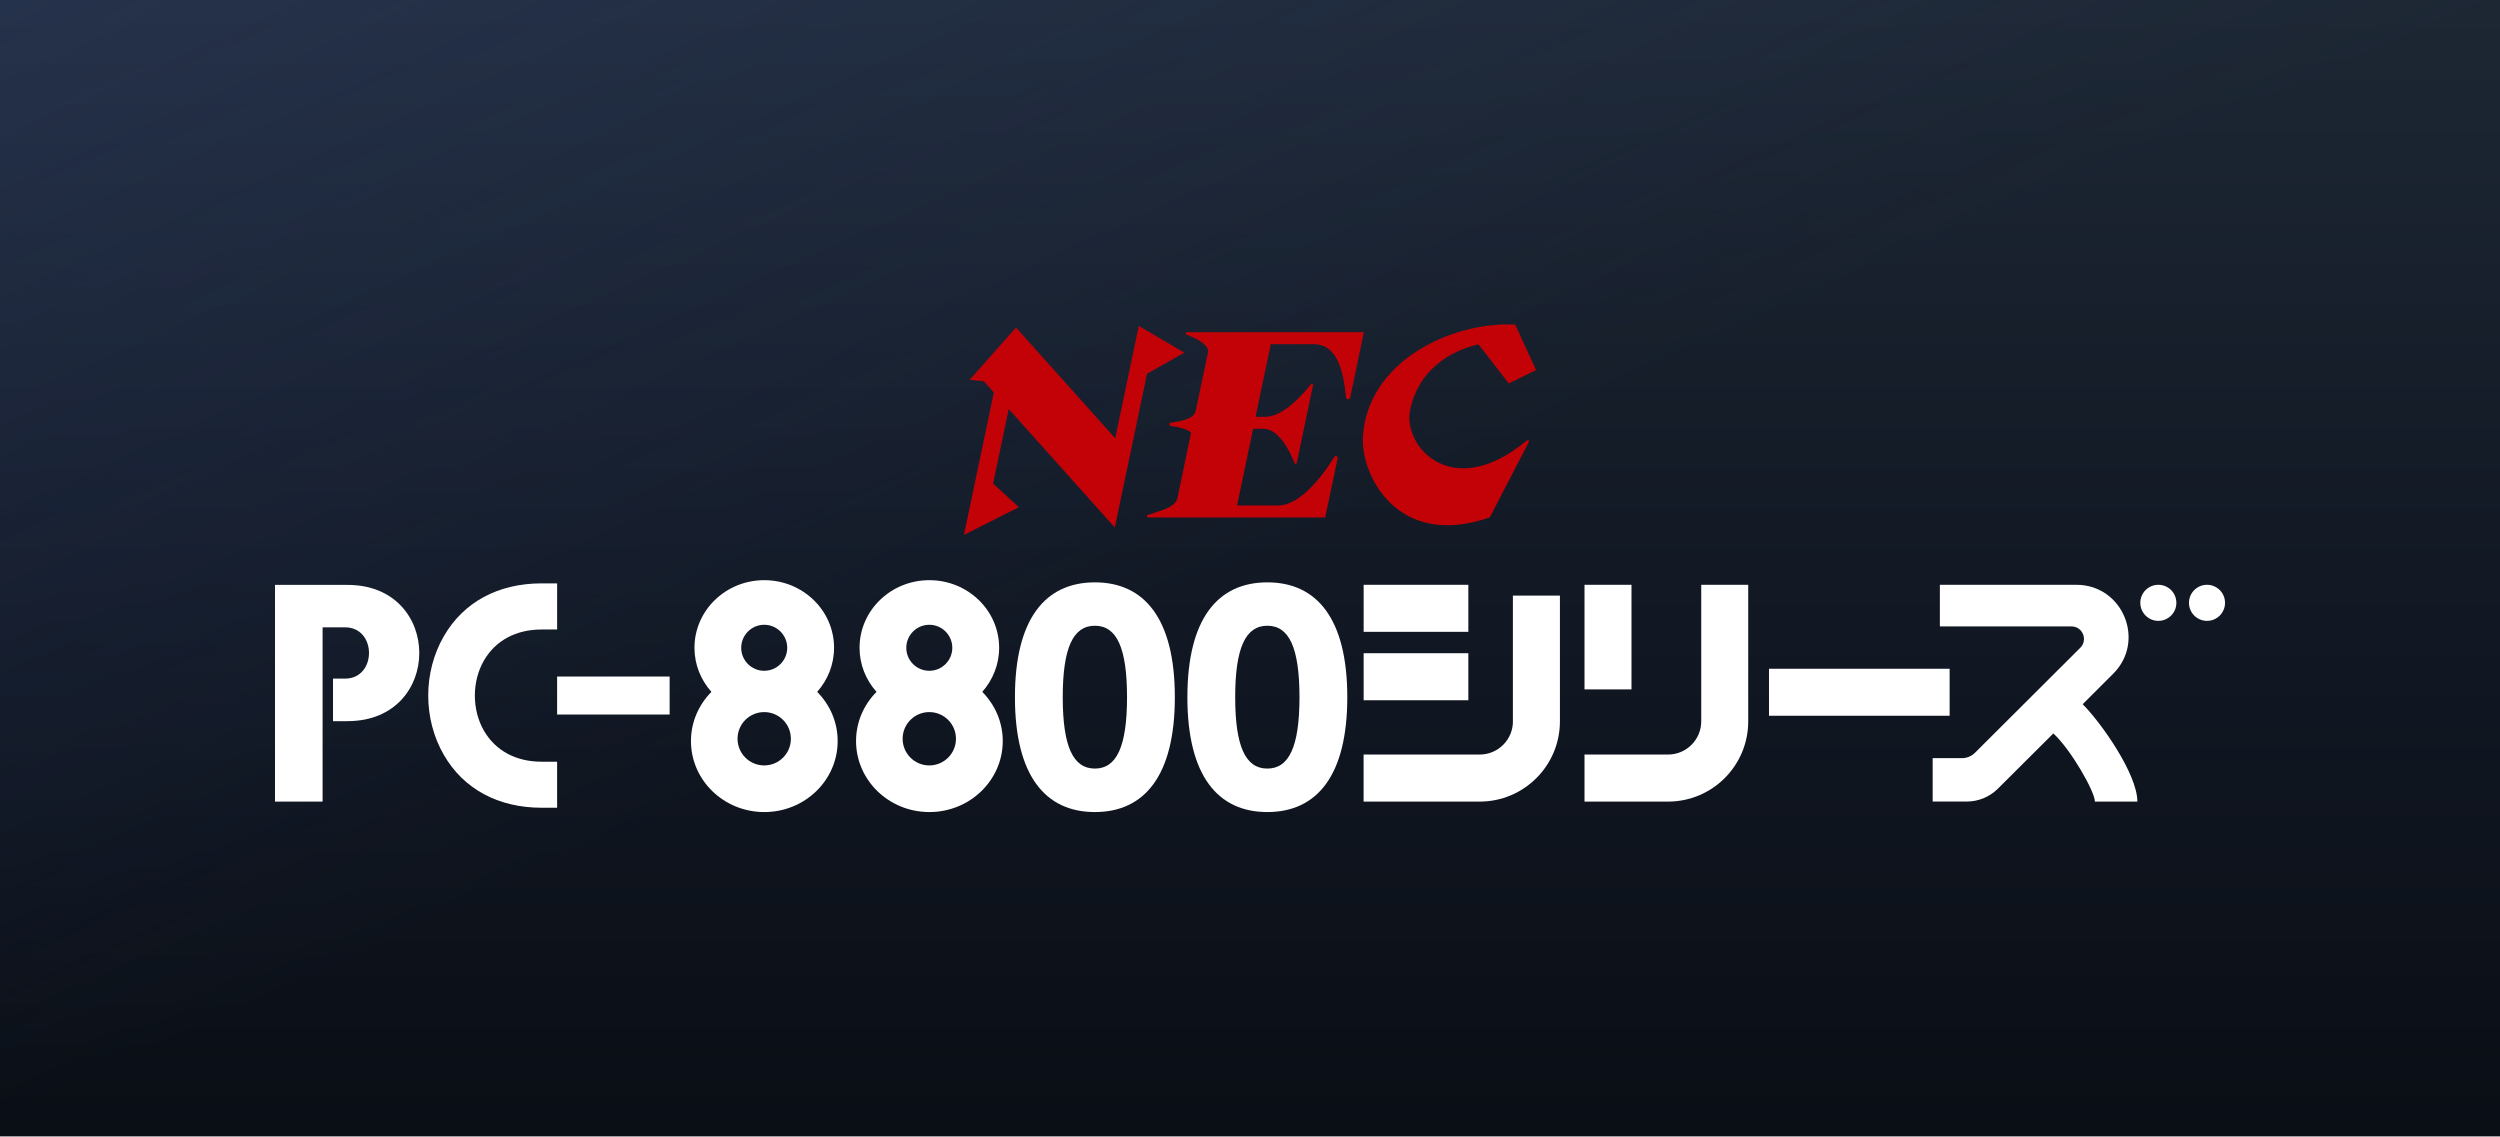
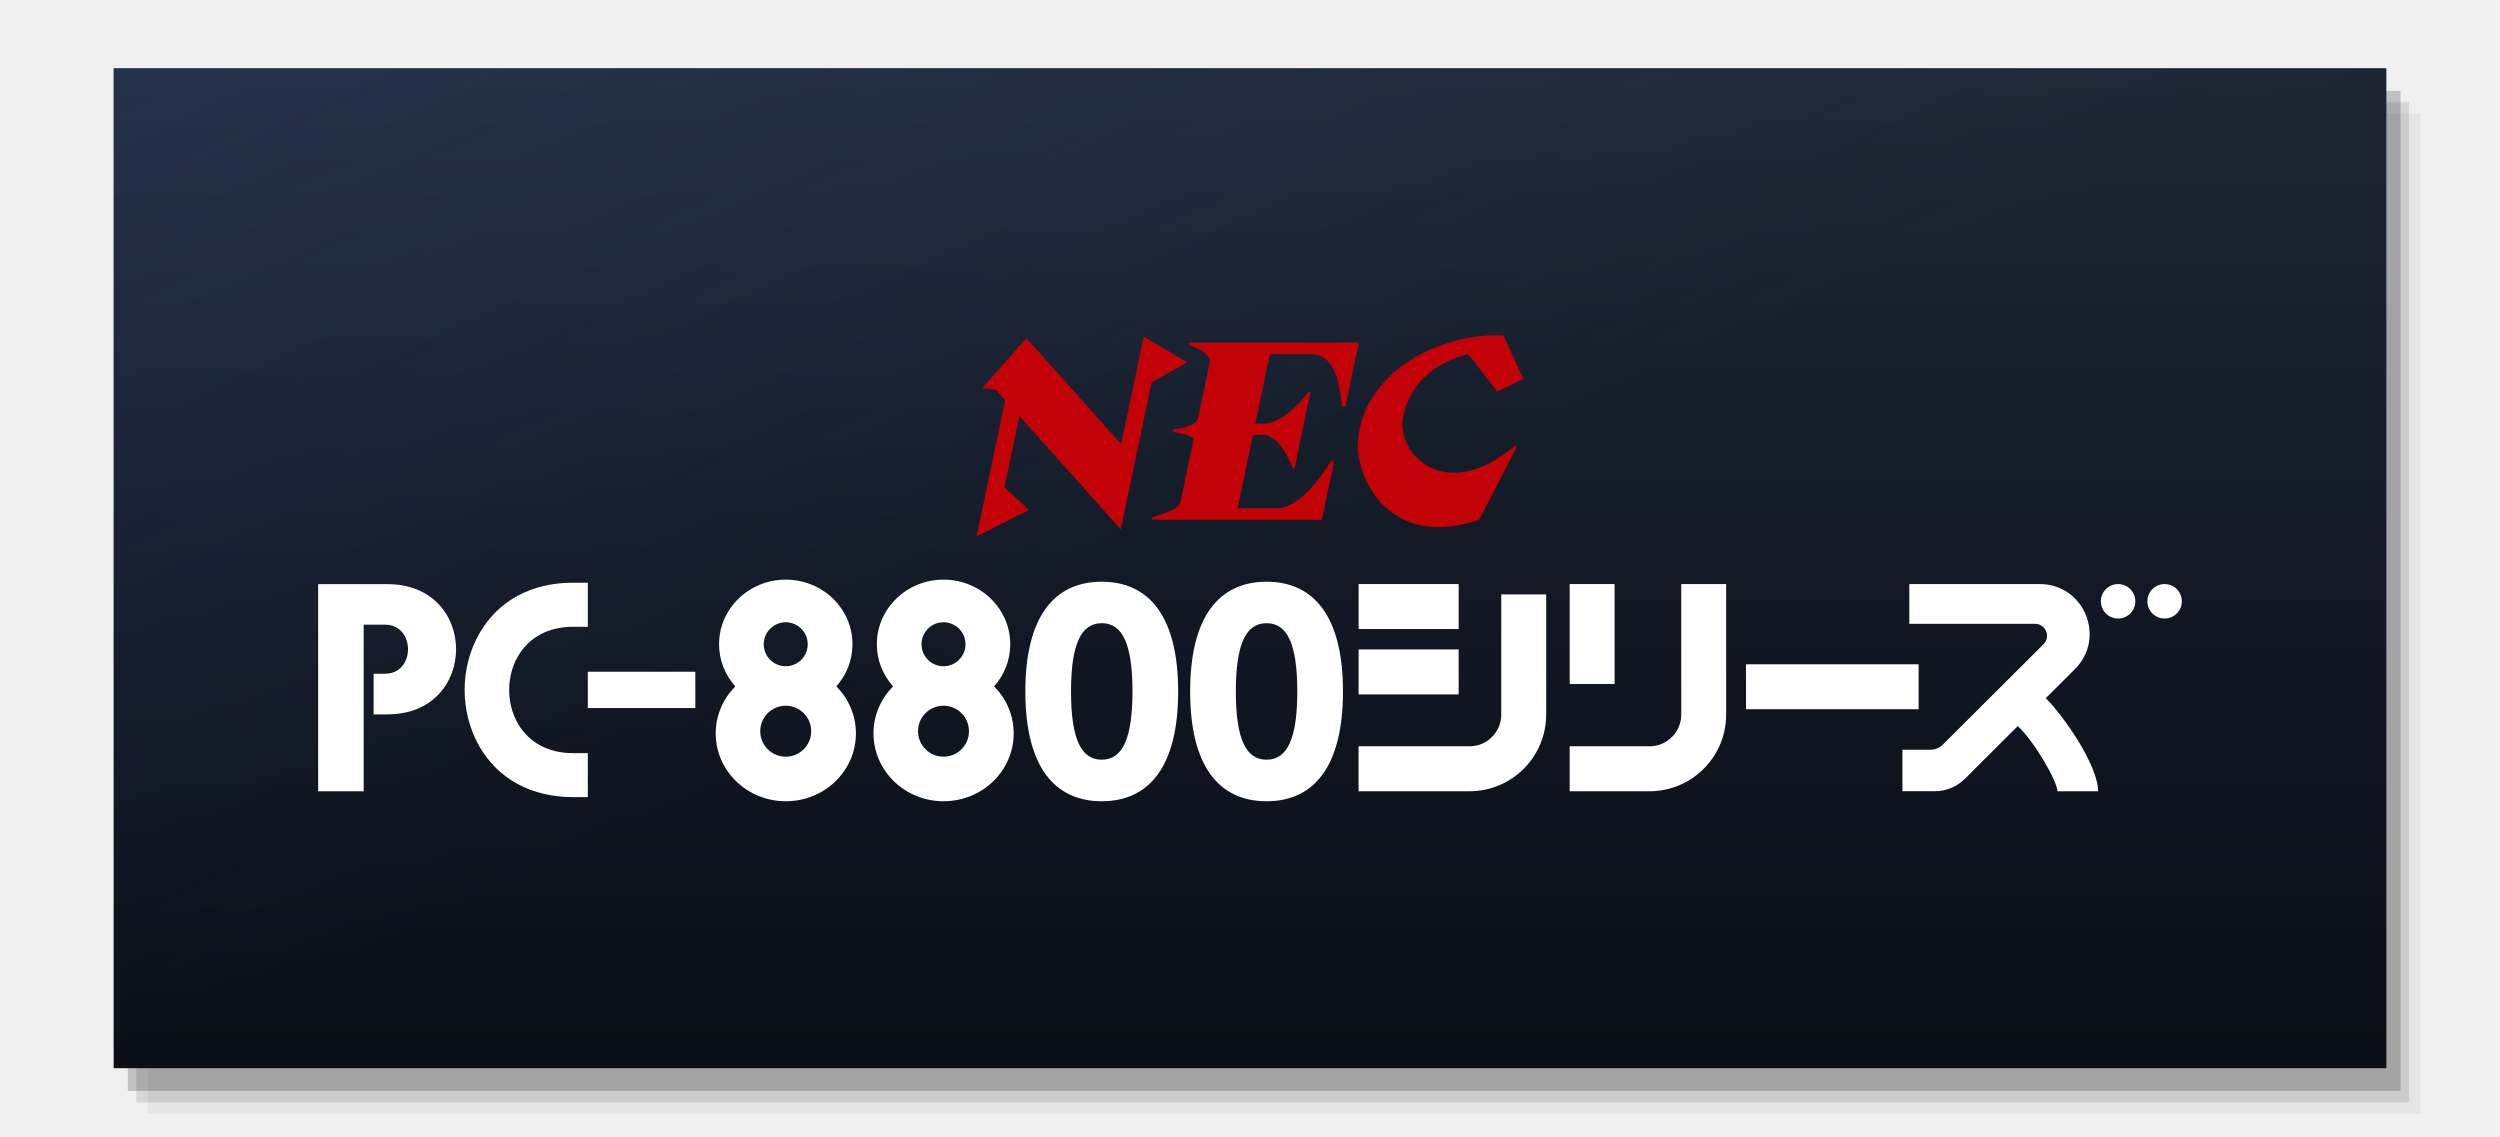
<svg xmlns="http://www.w3.org/2000/svg" viewBox="0 0 440 200" preserveAspectRatio="xMidYMid meet">
  <defs>
    <linearGradient id="capBase" x1="0" y1="0" x2="0" y2="1">
      <stop offset="0" stop-color="#1d2734" />
      <stop offset="0.5" stop-color="#121925" />
      <stop offset="1" stop-color="#0a0e15" />
    </linearGradient>
    <linearGradient id="capBloom" x1="0" y1="0" x2="1" y2="1">
      <stop offset="0" stop-color="#3C518B" stop-opacity="0.26" />
      <stop offset="0.5" stop-color="#3C518B" stop-opacity="0" />
    </linearGradient>
  </defs>
-   <rect width="440" height="200" fill="url(#capBase)" />
-   <rect width="440" height="200" fill="url(#capBloom)" />
-   <g transform="translate(48.400 57.089) scale(0.0894)">
+   <rect x="26.0" y="20.0" width="400" height="176" fill="#000000" fill-opacity="0.05" />
+   <rect x="24.0" y="18.0" width="400" height="176" fill="#000000" fill-opacity="0.11" />
+   <rect x="22.5" y="16.0" width="400" height="176" fill="#000000" fill-opacity="0.2" />
+   <rect x="20" y="12" width="400" height="176" fill="url(#capBase)" />
+   <rect x="20" y="12" width="400" height="176" fill="url(#capBloom)" />
+   <g transform="translate(56.000 58.989) scale(0.08544)">
    <style type="text/css">
	.st0{display:none;}
	.st1{display:inline;}
	.st2{fill:#FFFFFF;}
	.st3{fill:#C30207;}
</style>
    <g>
      <g>
        <rect x="555.4" y="693.3" class="st2" width="221.5" height="74.8" />
        <path class="st2" d="M142.9,512.9v-0.1h-5.1H93.7H5.8H0v426.7h93.7V596.4h44.1c63,0,63,101,0,101h-23.6v83.8h23.6h5.1v-0.1    C331.1,781.1,331.1,512.9,142.9,512.9z" />
        <path class="st2" d="M524.9,509.9c-85.5,0-153.8,36.9-192.5,104c-41,71-41,162.7,0,233.7c38.7,67.1,107.1,104,192.5,104h27h3.5    V948v-83.5v-3.5h-3.5h-27c-50.5,0-90.8-21.7-113.6-61.1c-23.8-41.3-23.8-96.8,0-138.1c22.8-39.4,63.1-61.1,113.6-61.1h27h3.5V597    v-83.5v-3.5h-3.5H524.9z" />
        <path class="st2" d="M1425.6,636.7c0-73.5-61.5-133.1-137.4-133.1c-75.9,0-137.4,59.6-137.4,133.1c0,33.2,12.6,63.5,33.4,86.8    c-24.9,25.1-40.3,59.2-40.3,96.8c0,77.2,64.6,139.8,144.4,139.8c79.7,0,144.4-62.6,144.4-139.8c0-37.6-15.4-71.6-40.3-96.8    C1413,700.2,1425.6,669.9,1425.6,636.7z M1288.1,591.4c25,0,45.3,20.3,45.3,45.3c0,25-20.3,45.3-45.3,45.3    c-25,0-45.3-20.3-45.3-45.3C1242.9,611.7,1263.1,591.4,1288.1,591.4z M1288.1,868.3c-29,0-52.5-23.5-52.5-52.5    s23.5-52.5,52.5-52.5c29,0,52.5,23.5,52.5,52.5S1317.1,868.3,1288.1,868.3z" />
        <path class="st2" d="M1100.6,636.7c0-73.5-61.5-133.1-137.4-133.1c-75.9,0-137.4,59.6-137.4,133.1c0,33.2,12.6,63.5,33.4,86.8    c-24.9,25.1-40.3,59.2-40.3,96.8c0,77.2,64.6,139.8,144.4,139.8s144.4-62.6,144.4-139.8c0-37.6-15.4-71.6-40.3-96.8    C1088,700.2,1100.6,669.9,1100.6,636.7z M963.1,591.4c25,0,45.3,20.3,45.3,45.3c0,25-20.3,45.3-45.3,45.3    c-25,0-45.3-20.3-45.3-45.3C917.9,611.7,938.1,591.4,963.1,591.4z M963.1,868.3c-29,0-52.5-23.5-52.5-52.5s23.5-52.5,52.5-52.5    c29,0,52.5,23.5,52.5,52.5S992.1,868.3,963.1,868.3z" />
        <path class="st2" d="M1614.1,507.9c-97.7,0-157.4,71.8-157.4,226.1c0,154.3,59.7,226.1,157.4,226.1c97.7,0,157.4-71.8,157.4-226.1    S1711.7,507.9,1614.1,507.9z M1677.4,734.2L1677.4,734.2c-0.1,97-20.5,140.3-63.3,140.3c-42.9,0-63.2-43.3-63.3-140.3l0,0    c0-0.1,0-0.2,0-0.3c0-0.1,0-0.2,0-0.3l0,0c0.1-97.1,20.5-140.3,63.3-140.3c42.9,0,63.2,43.3,63.3,140.3l0,0c0,0.1,0,0.2,0,0.3    C1677.4,734,1677.4,734.1,1677.4,734.2z" />
        <path class="st2" d="M1953.6,507.9c-97.7,0-157.4,71.8-157.4,226.1c0,154.3,59.7,226.1,157.4,226.1c97.7,0,157.4-71.8,157.4-226.1    S2051.3,507.9,1953.6,507.9z M2016.9,734.2L2016.9,734.2c-0.1,97-20.5,140.3-63.3,140.3c-42.9,0-63.2-43.3-63.3-140.3l0,0    c0-0.1,0-0.2,0-0.3c0-0.1,0-0.2,0-0.3l0,0c0.1-97.1,20.5-140.3,63.3-140.3c42.9,0,63.2,43.3,63.3,140.3l0,0c0,0.1,0,0.2,0,0.3    C2016.9,734,2016.9,734.1,2016.9,734.2z" />
        <g>
          <rect x="2143.2" y="512.7" class="st2" width="206.1" height="92.6" />
          <rect x="2143.2" y="647.4" class="st2" width="206.1" height="92.6" />
          <path class="st2" d="M2437.1,781.4c0,36.2-29.3,65.5-65.5,65.5v0h-228.5v92.6h228.5c87.3,0,158-70.8,158-158V534h-92.6V781.4z" />
          <path class="st2" d="M3707.7,512.7c-19.6,0-35.5,15.9-35.5,35.5c0,19.6,15.9,35.5,35.5,35.5c19.6,0,35.5-15.9,35.5-35.5     C3743.2,528.6,3727.3,512.7,3707.7,512.7z" />
          <path class="st2" d="M3803.5,512.7c-19.6,0-35.5,15.9-35.5,35.5c0,19.6,15.9,35.5,35.5,35.5c19.6,0,35.5-15.9,35.5-35.5     C3839,528.6,3823.1,512.7,3803.5,512.7z" />
          <path class="st2" d="M3618.8,687.8c64.7-64.5,19-175.1-72.4-175.1h-268.8v81.9h259c22,0,33,26.6,17.4,42.1l-207.4,206.8     c-6.8,6.7-15.9,10.5-25.5,10.5h-57.7v72.4v13h67.1c23,0,45-9.1,61.3-25.3l60.2-60l49-48.8c34.6,31.8,81.8,114.6,81.8,134.2h83.6     c0-54.8-72.9-157.3-107.7-191.7L3618.8,687.8z" />
        </g>
        <g>
          <rect x="2578" y="512.7" class="st2" width="92.5" height="205.9" />
          <rect x="2941.2" y="678" class="st2" width="355.6" height="92.5" />
          <path class="st2" d="M2807.8,781.5c0,36.1-29.3,65.4-65.4,65.4l-164.4,0v92.6h164.4c87.2,0,157.9-70.7,157.9-157.9V512.7h-92.5     V781.5z" />
        </g>
      </g>
      <g>
        <polygon class="st3" points="1716.8,97.2 1790.1,55.6 1700.5,3.1 1654.1,224.3 1458.8,6.2 1367.4,109.3 1395.5,112 1415.2,134.1     1356.3,414.5 1464.4,359.9 1413.7,313.5 1444.5,166.7 1653.3,399.9   " />
        <path class="st3" d="M2115.4,15.4h-267.6h-2.6h-49.8c-2.8,0-3.5,3.9-0.9,4.8c25.3,9,44.8,22.7,42.3,34.8l-24.3,115.7    c-3,14.2-27,20.3-49.2,22.9c-3.5,0.4-3.6,5.5-0.1,6.1c28.4,4.5,38.7,10.4,40.1,14.1L1776.9,341c-4.3,20.3-33.5,25.2-58.8,34.3    c-2.6,0.9-1.9,4.8,0.9,4.8h49.8h29.9h90.5h122.1h55h1.2l24.5-116.5c0.8-3.9-4.4-6-6.5-2.6c-20.1,32.3-65.3,95.5-110.6,95.5h-80.9    l31.6-150.9h20.4h0.1c31.6,0,53.8,48.8,61.1,67.6c0.8,2.1,3.8,1.8,4.3-0.4l32.2-153.6c0.5-2.3-2.5-3.8-4-1.8    c-14.8,18.9-54,64.6-90.1,64.6h-19.2l30-143h84.5c43.8,0,58.1,46.8,63.6,104.6c0.4,4.8,7.2,5.1,8.2,0.5l27-128.7L2115.4,15.4z" />
        <path class="st3" d="M2391.5,380l76.5-147.7c2.3-4.2-1.3-5.7-4.9-2.7c-145.5,120.5-242.8,11.1-228.5-60.4    c15.7-78.2,77.5-117,134.6-129.9l59.7,76.9l53.7-26.2l-41-89.6c-128.4-6.1-292.1,74.5-299.9,222.1    C2137.9,296,2209.1,443.4,2391.5,380z" />
      </g>
    </g>
  </g>
</svg>
